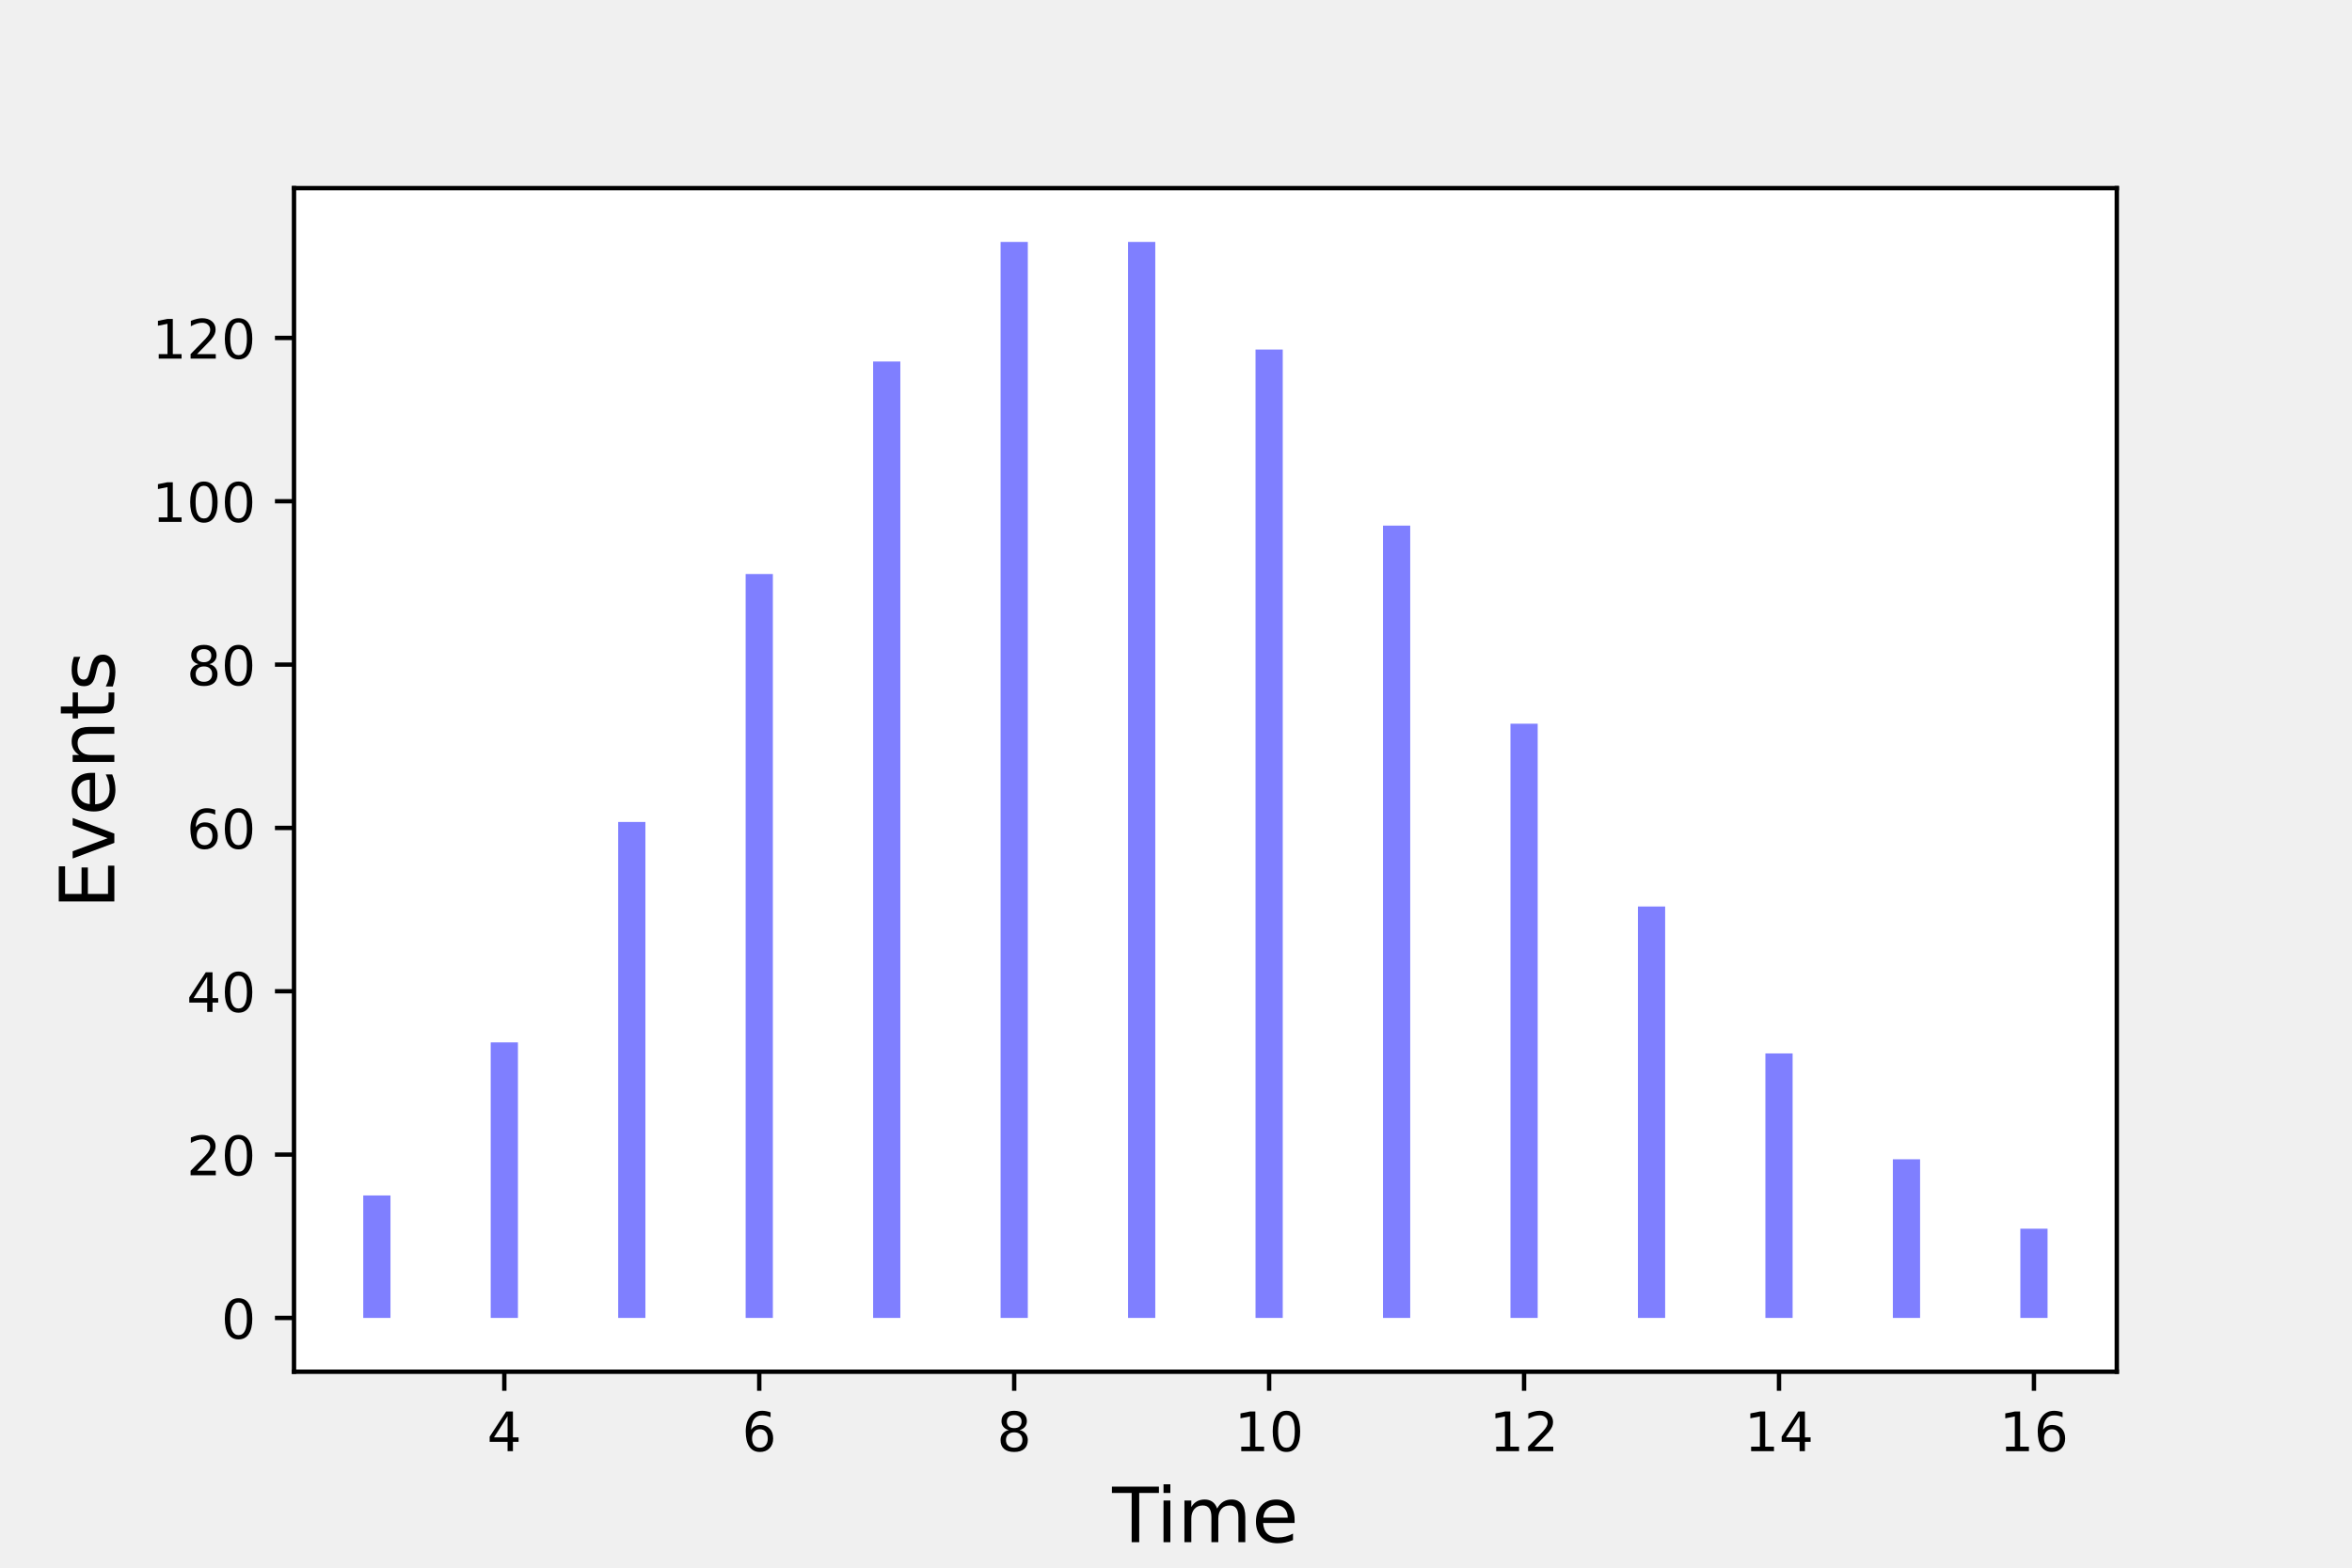
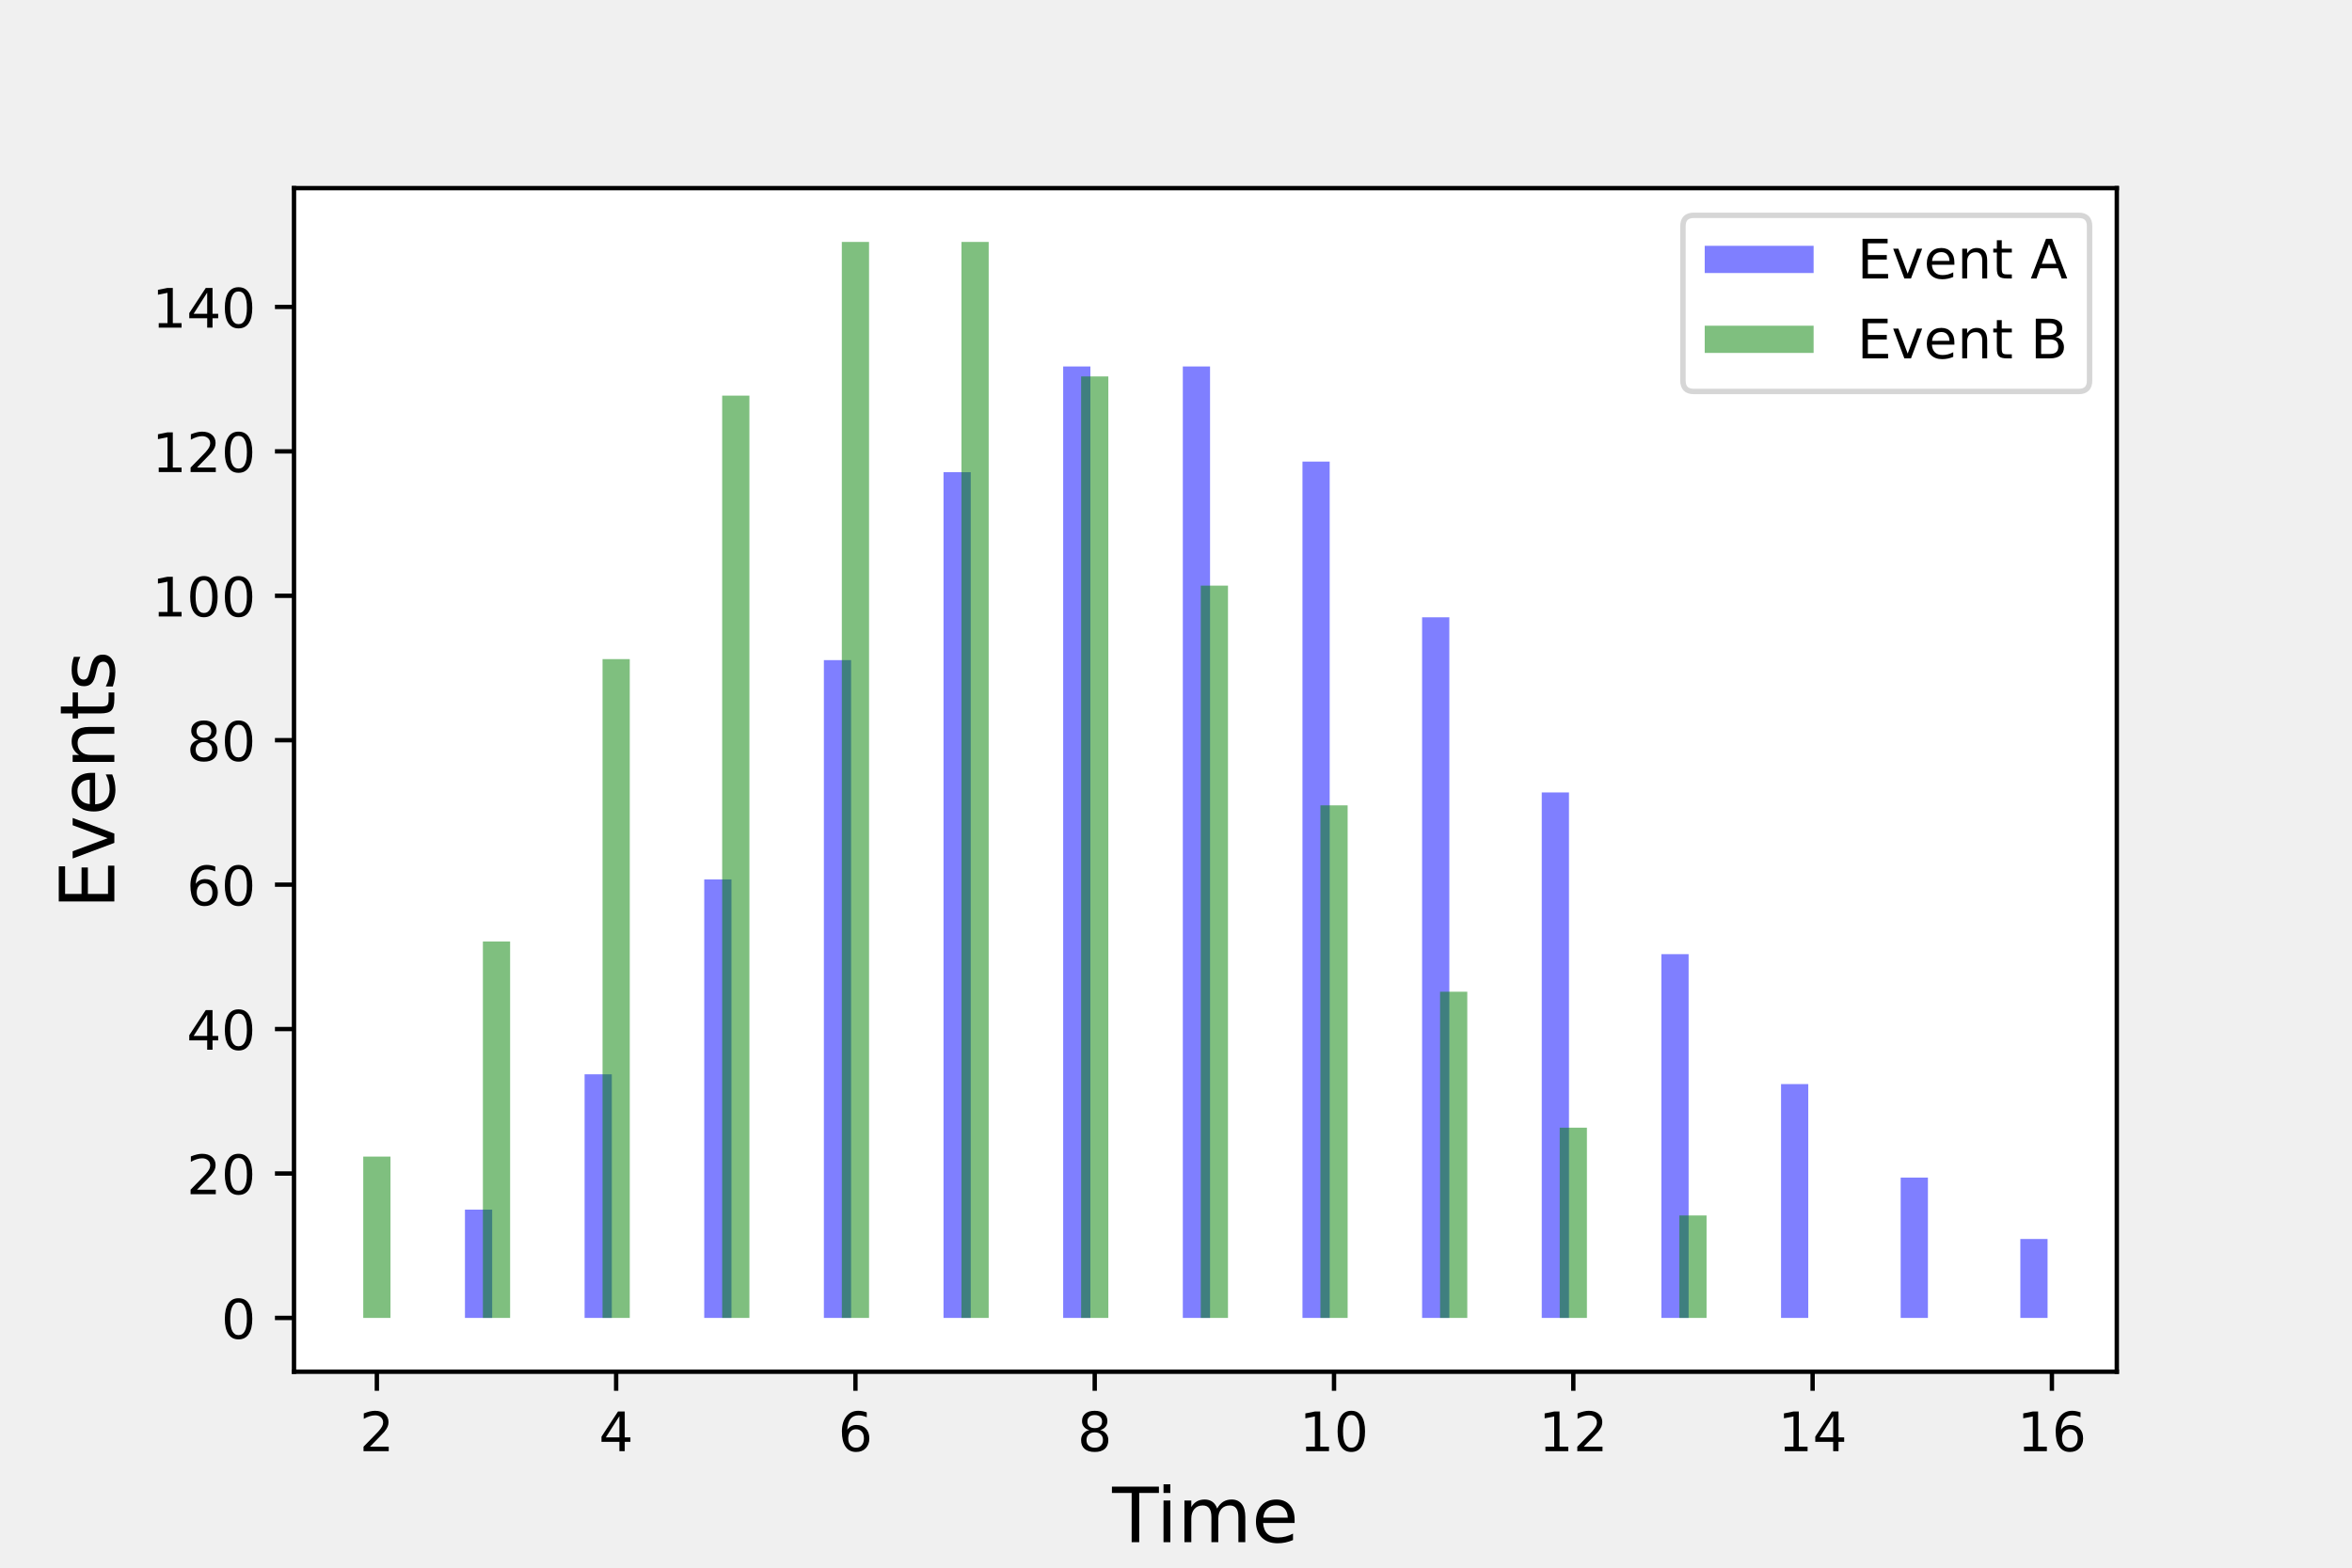
<svg xmlns="http://www.w3.org/2000/svg" xmlns:xlink="http://www.w3.org/1999/xlink" width="432pt" height="288pt" viewBox="0 0 432 288" version="1.1">
  <defs>
    <style type="text/css">*{stroke-linejoin: round; stroke-linecap: butt}</style>
  </defs>
  <g id="figure_1">
    <g id="patch_1">
      <path d="M 0 288  L 432 288  L 432 0  L 0 0  L 0 288  z " style="fill: none" />
    </g>
    <g id="axes_1">
      <g id="patch_2">
        <path d="M 54 252  L 388.8 252  L 388.8 34.56  L 54 34.56  z " style="fill: #ffffff" />
      </g>
      <g id="matplotlib.axis_1">
        <g id="xtick_1">
          <g id="line2d_1">
            <defs>
-               <path id="mb4eb250837" d="M 0 0  L 0 3.5  " style="stroke: #000000; stroke-width: 0.8" />
-             </defs>
-             <g>
-               <use xlink:href="#mb4eb250837" x="92.631" y="252" style="stroke: #000000; stroke-width: 0.8" />
+               <path id="m2dafa4db1e" d="M 0 0  L 0 3.5  " style="stroke: #000000; stroke-width: 0.8" />
+             </defs>
+             <g>
+               <use xlink:href="#m2dafa4db1e" x="69.218" y="252" style="stroke: #000000; stroke-width: 0.8" />
            </g>
          </g>
          <g id="text_1">
-             <g transform="translate(89.44952 266.5984)scale(0.1 -0.1)">
-               <defs>
-                 <path id="DejaVuSans-34" d="M 2419 4116  L 825 1625  L 2419 1625  L 2419 4116  z M 2253 4666  L 3047 4666  L 3047 1625  L 3713 1625  L 3713 1100  L 3047 1100  L 3047 0  L 2419 0  L 2419 1100  L 313 1100  L 313 1709  L 2253 4666  z " transform="scale(0.015625)" />
-               </defs>
-               <use xlink:href="#DejaVuSans-34" />
+             <g transform="translate(66.03693 266.5984)scale(0.1 -0.1)">
+               <defs>
+                 <path id="DejaVuSans-32" d="M 1228 531  L 3431 531  L 3431 0  L 469 0  L 469 531  Q 828 903 1448 1529  Q 2069 2156 2228 2338  Q 2531 2678 2651 2914  Q 2772 3150 2772 3378  Q 2772 3750 2511 3984  Q 2250 4219 1831 4219  Q 1534 4219 1204 4116  Q 875 4013 500 3803  L 500 4441  Q 881 4594 1212 4672  Q 1544 4750 1819 4750  Q 2544 4750 2975 4387  Q 3406 4025 3406 3419  Q 3406 3131 3298 2873  Q 3191 2616 2906 2266  Q 2828 2175 2409 1742  Q 1991 1309 1228 531  z " transform="scale(0.015625)" />
+               </defs>
+               <use xlink:href="#DejaVuSans-32" />
            </g>
          </g>
        </g>
        <g id="xtick_2">
          <g id="line2d_2">
            <g>
-               <use xlink:href="#mb4eb250837" x="139.456" y="252" style="stroke: #000000; stroke-width: 0.8" />
+               <use xlink:href="#m2dafa4db1e" x="113.17" y="252" style="stroke: #000000; stroke-width: 0.8" />
            </g>
          </g>
          <g id="text_2">
-             <g transform="translate(136.2747 266.5984)scale(0.1 -0.1)">
-               <defs>
-                 <path id="DejaVuSans-36" d="M 2113 2584  Q 1688 2584 1439 2293  Q 1191 2003 1191 1497  Q 1191 994 1439 701  Q 1688 409 2113 409  Q 2538 409 2786 701  Q 3034 994 3034 1497  Q 3034 2003 2786 2293  Q 2538 2584 2113 2584  z M 3366 4563  L 3366 3988  Q 3128 4100 2886 4159  Q 2644 4219 2406 4219  Q 1781 4219 1451 3797  Q 1122 3375 1075 2522  Q 1259 2794 1537 2939  Q 1816 3084 2150 3084  Q 2853 3084 3261 2657  Q 3669 2231 3669 1497  Q 3669 778 3244 343  Q 2819 -91 2113 -91  Q 1303 -91 875 529  Q 447 1150 447 2328  Q 447 3434 972 4092  Q 1497 4750 2381 4750  Q 2619 4750 2861 4703  Q 3103 4656 3366 4563  z " transform="scale(0.015625)" />
-               </defs>
-               <use xlink:href="#DejaVuSans-36" />
+             <g transform="translate(109.9884 266.5984)scale(0.1 -0.1)">
+               <defs>
+                 <path id="DejaVuSans-34" d="M 2419 4116  L 825 1625  L 2419 1625  L 2419 4116  z M 2253 4666  L 3047 4666  L 3047 1625  L 3713 1625  L 3713 1100  L 3047 1100  L 3047 0  L 2419 0  L 2419 1100  L 313 1100  L 313 1709  L 2253 4666  z " transform="scale(0.015625)" />
+               </defs>
+               <use xlink:href="#DejaVuSans-34" />
            </g>
          </g>
        </g>
        <g id="xtick_3">
          <g id="line2d_3">
            <g>
-               <use xlink:href="#mb4eb250837" x="186.281" y="252" style="stroke: #000000; stroke-width: 0.8" />
+               <use xlink:href="#m2dafa4db1e" x="157.121" y="252" style="stroke: #000000; stroke-width: 0.8" />
            </g>
          </g>
          <g id="text_3">
-             <g transform="translate(183.0999 266.5984)scale(0.1 -0.1)">
-               <defs>
-                 <path id="DejaVuSans-38" d="M 2034 2216  Q 1584 2216 1326 1975  Q 1069 1734 1069 1313  Q 1069 891 1326 650  Q 1584 409 2034 409  Q 2484 409 2743 651  Q 3003 894 3003 1313  Q 3003 1734 2745 1975  Q 2488 2216 2034 2216  z M 1403 2484  Q 997 2584 770 2862  Q 544 3141 544 3541  Q 544 4100 942 4425  Q 1341 4750 2034 4750  Q 2731 4750 3128 4425  Q 3525 4100 3525 3541  Q 3525 3141 3298 2862  Q 3072 2584 2669 2484  Q 3125 2378 3379 2068  Q 3634 1759 3634 1313  Q 3634 634 3220 271  Q 2806 -91 2034 -91  Q 1263 -91 848 271  Q 434 634 434 1313  Q 434 1759 690 2068  Q 947 2378 1403 2484  z M 1172 3481  Q 1172 3119 1398 2916  Q 1625 2713 2034 2713  Q 2441 2713 2670 2916  Q 2900 3119 2900 3481  Q 2900 3844 2670 4047  Q 2441 4250 2034 4250  Q 1625 4250 1398 4047  Q 1172 3844 1172 3481  z " transform="scale(0.015625)" />
-               </defs>
-               <use xlink:href="#DejaVuSans-38" />
+             <g transform="translate(153.9398 266.5984)scale(0.1 -0.1)">
+               <defs>
+                 <path id="DejaVuSans-36" d="M 2113 2584  Q 1688 2584 1439 2293  Q 1191 2003 1191 1497  Q 1191 994 1439 701  Q 1688 409 2113 409  Q 2538 409 2786 701  Q 3034 994 3034 1497  Q 3034 2003 2786 2293  Q 2538 2584 2113 2584  z M 3366 4563  L 3366 3988  Q 3128 4100 2886 4159  Q 2644 4219 2406 4219  Q 1781 4219 1451 3797  Q 1122 3375 1075 2522  Q 1259 2794 1537 2939  Q 1816 3084 2150 3084  Q 2853 3084 3261 2657  Q 3669 2231 3669 1497  Q 3669 778 3244 343  Q 2819 -91 2113 -91  Q 1303 -91 875 529  Q 447 1150 447 2328  Q 447 3434 972 4092  Q 1497 4750 2381 4750  Q 2619 4750 2861 4703  Q 3103 4656 3366 4563  z " transform="scale(0.015625)" />
+               </defs>
+               <use xlink:href="#DejaVuSans-36" />
            </g>
          </g>
        </g>
        <g id="xtick_4">
          <g id="line2d_4">
            <g>
-               <use xlink:href="#mb4eb250837" x="233.106" y="252" style="stroke: #000000; stroke-width: 0.8" />
+               <use xlink:href="#m2dafa4db1e" x="201.072" y="252" style="stroke: #000000; stroke-width: 0.8" />
            </g>
          </g>
          <g id="text_4">
-             <g transform="translate(226.7438 266.5984)scale(0.1 -0.1)">
+             <g transform="translate(197.8912 266.5984)scale(0.1 -0.1)">
+               <defs>
+                 <path id="DejaVuSans-38" d="M 2034 2216  Q 1584 2216 1326 1975  Q 1069 1734 1069 1313  Q 1069 891 1326 650  Q 1584 409 2034 409  Q 2484 409 2743 651  Q 3003 894 3003 1313  Q 3003 1734 2745 1975  Q 2488 2216 2034 2216  z M 1403 2484  Q 997 2584 770 2862  Q 544 3141 544 3541  Q 544 4100 942 4425  Q 1341 4750 2034 4750  Q 2731 4750 3128 4425  Q 3525 4100 3525 3541  Q 3525 3141 3298 2862  Q 3072 2584 2669 2484  Q 3125 2378 3379 2068  Q 3634 1759 3634 1313  Q 3634 634 3220 271  Q 2806 -91 2034 -91  Q 1263 -91 848 271  Q 434 634 434 1313  Q 434 1759 690 2068  Q 947 2378 1403 2484  z M 1172 3481  Q 1172 3119 1398 2916  Q 1625 2713 2034 2713  Q 2441 2713 2670 2916  Q 2900 3119 2900 3481  Q 2900 3844 2670 4047  Q 2441 4250 2034 4250  Q 1625 4250 1398 4047  Q 1172 3844 1172 3481  z " transform="scale(0.015625)" />
+               </defs>
+               <use xlink:href="#DejaVuSans-38" />
+             </g>
+           </g>
+         </g>
+         <g id="xtick_5">
+           <g id="line2d_5">
+             <g>
+               <use xlink:href="#m2dafa4db1e" x="245.024" y="252" style="stroke: #000000; stroke-width: 0.8" />
+             </g>
+           </g>
+           <g id="text_5">
+             <g transform="translate(238.6614 266.5984)scale(0.1 -0.1)">
              <defs>
                <path id="DejaVuSans-31" d="M 794 531  L 1825 531  L 1825 4091  L 703 3866  L 703 4441  L 1819 4666  L 2450 4666  L 2450 531  L 3481 531  L 3481 0  L 794 0  L 794 531  z " transform="scale(0.015625)" />
                <path id="DejaVuSans-30" d="M 2034 4250  Q 1547 4250 1301 3770  Q 1056 3291 1056 2328  Q 1056 1369 1301 889  Q 1547 409 2034 409  Q 2525 409 2770 889  Q 3016 1369 3016 2328  Q 3016 3291 2770 3770  Q 2525 4250 2034 4250  z M 2034 4750  Q 2819 4750 3233 4129  Q 3647 3509 3647 2328  Q 3647 1150 3233 529  Q 2819 -91 2034 -91  Q 1250 -91 836 529  Q 422 1150 422 2328  Q 422 3509 836 4129  Q 1250 4750 2034 4750  z " transform="scale(0.015625)" />
              </defs>
              <use xlink:href="#DejaVuSans-31" />
              <use xlink:href="#DejaVuSans-30" x="63.623" />
            </g>
          </g>
        </g>
-         <g id="xtick_5">
-           <g id="line2d_5">
-             <g>
-               <use xlink:href="#mb4eb250837" x="279.931" y="252" style="stroke: #000000; stroke-width: 0.8" />
-             </g>
-           </g>
-           <g id="text_5">
-             <g transform="translate(273.569 266.5984)scale(0.1 -0.1)">
-               <defs>
-                 <path id="DejaVuSans-32" d="M 1228 531  L 3431 531  L 3431 0  L 469 0  L 469 531  Q 828 903 1448 1529  Q 2069 2156 2228 2338  Q 2531 2678 2651 2914  Q 2772 3150 2772 3378  Q 2772 3750 2511 3984  Q 2250 4219 1831 4219  Q 1534 4219 1204 4116  Q 875 4013 500 3803  L 500 4441  Q 881 4594 1212 4672  Q 1544 4750 1819 4750  Q 2544 4750 2975 4387  Q 3406 4025 3406 3419  Q 3406 3131 3298 2873  Q 3191 2616 2906 2266  Q 2828 2175 2409 1742  Q 1991 1309 1228 531  z " transform="scale(0.015625)" />
-               </defs>
-               <use xlink:href="#DejaVuSans-31" />
-               <use xlink:href="#DejaVuSans-32" x="63.623" />
-             </g>
-           </g>
-         </g>
        <g id="xtick_6">
          <g id="line2d_6">
            <g>
-               <use xlink:href="#mb4eb250837" x="326.757" y="252" style="stroke: #000000; stroke-width: 0.8" />
+               <use xlink:href="#m2dafa4db1e" x="288.975" y="252" style="stroke: #000000; stroke-width: 0.8" />
            </g>
          </g>
          <g id="text_6">
-             <g transform="translate(320.3941 266.5984)scale(0.1 -0.1)">
-               <use xlink:href="#DejaVuSans-31" />
-               <use xlink:href="#DejaVuSans-34" x="63.623" />
+             <g transform="translate(282.6128 266.5984)scale(0.1 -0.1)">
+               <use xlink:href="#DejaVuSans-31" />
+               <use xlink:href="#DejaVuSans-32" x="63.623" />
            </g>
          </g>
        </g>
        <g id="xtick_7">
          <g id="line2d_7">
            <g>
-               <use xlink:href="#mb4eb250837" x="373.582" y="252" style="stroke: #000000; stroke-width: 0.8" />
+               <use xlink:href="#m2dafa4db1e" x="332.927" y="252" style="stroke: #000000; stroke-width: 0.8" />
            </g>
          </g>
          <g id="text_7">
-             <g transform="translate(367.2193 266.5984)scale(0.1 -0.1)">
+             <g transform="translate(326.5642 266.5984)scale(0.1 -0.1)">
+               <use xlink:href="#DejaVuSans-31" />
+               <use xlink:href="#DejaVuSans-34" x="63.623" />
+             </g>
+           </g>
+         </g>
+         <g id="xtick_8">
+           <g id="line2d_8">
+             <g>
+               <use xlink:href="#m2dafa4db1e" x="376.878" y="252" style="stroke: #000000; stroke-width: 0.8" />
+             </g>
+           </g>
+           <g id="text_8">
+             <g transform="translate(370.5157 266.5984)scale(0.1 -0.1)">
              <use xlink:href="#DejaVuSans-31" />
              <use xlink:href="#DejaVuSans-36" x="63.623" />
            </g>
          </g>
        </g>
-         <g id="text_8">
+         <g id="text_9">
          <g transform="translate(204.273 283.3159)scale(0.14 -0.14)">
            <defs>
              <path id="DejaVuSans-54" d="M -19 4666  L 3928 4666  L 3928 4134  L 2272 4134  L 2272 0  L 1638 0  L 1638 4134  L -19 4134  L -19 4666  z " transform="scale(0.015625)" />
              <path id="DejaVuSans-69" d="M 603 3500  L 1178 3500  L 1178 0  L 603 0  L 603 3500  z M 603 4863  L 1178 4863  L 1178 4134  L 603 4134  L 603 4863  z " transform="scale(0.015625)" />
              <path id="DejaVuSans-6d" d="M 3328 2828  Q 3544 3216 3844 3400  Q 4144 3584 4550 3584  Q 5097 3584 5394 3201  Q 5691 2819 5691 2113  L 5691 0  L 5113 0  L 5113 2094  Q 5113 2597 4934 2840  Q 4756 3084 4391 3084  Q 3944 3084 3684 2787  Q 3425 2491 3425 1978  L 3425 0  L 2847 0  L 2847 2094  Q 2847 2600 2669 2842  Q 2491 3084 2119 3084  Q 1678 3084 1418 2786  Q 1159 2488 1159 1978  L 1159 0  L 581 0  L 581 3500  L 1159 3500  L 1159 2956  Q 1356 3278 1631 3431  Q 1906 3584 2284 3584  Q 2666 3584 2933 3390  Q 3200 3197 3328 2828  z " transform="scale(0.015625)" />
              <path id="DejaVuSans-65" d="M 3597 1894  L 3597 1613  L 953 1613  Q 991 1019 1311 708  Q 1631 397 2203 397  Q 2534 397 2845 478  Q 3156 559 3463 722  L 3463 178  Q 3153 47 2828 -22  Q 2503 -91 2169 -91  Q 1331 -91 842 396  Q 353 884 353 1716  Q 353 2575 817 3079  Q 1281 3584 2069 3584  Q 2775 3584 3186 3129  Q 3597 2675 3597 1894  z M 3022 2063  Q 3016 2534 2758 2815  Q 2500 3097 2075 3097  Q 1594 3097 1305 2825  Q 1016 2553 972 2059  L 3022 2063  z " transform="scale(0.015625)" />
            </defs>
            <use xlink:href="#DejaVuSans-54" />
            <use xlink:href="#DejaVuSans-69" x="57.959" />
            <use xlink:href="#DejaVuSans-6d" x="85.742" />
            <use xlink:href="#DejaVuSans-65" x="183.154" />
          </g>
        </g>
      </g>
      <g id="matplotlib.axis_2">
        <g id="ytick_1">
-           <g id="line2d_8">
-             <defs>
-               <path id="mb890d29334" d="M 0 0  L -3.5 0  " style="stroke: #000000; stroke-width: 0.8" />
-             </defs>
-             <g>
-               <use xlink:href="#mb890d29334" x="54" y="242.116" style="stroke: #000000; stroke-width: 0.8" />
-             </g>
-           </g>
-           <g id="text_9">
+           <g id="line2d_9">
+             <defs>
+               <path id="m2f525a7dc2" d="M 0 0  L -3.5 0  " style="stroke: #000000; stroke-width: 0.8" />
+             </defs>
+             <g>
+               <use xlink:href="#m2f525a7dc2" x="54" y="242.116" style="stroke: #000000; stroke-width: 0.8" />
+             </g>
+           </g>
+           <g id="text_10">
            <g transform="translate(40.6375 245.9156)scale(0.1 -0.1)">
              <use xlink:href="#DejaVuSans-30" />
            </g>
          </g>
        </g>
        <g id="ytick_2">
-           <g id="line2d_9">
-             <g>
-               <use xlink:href="#mb890d29334" x="54" y="212.11" style="stroke: #000000; stroke-width: 0.8" />
-             </g>
-           </g>
-           <g id="text_10">
-             <g transform="translate(34.275 215.9096)scale(0.1 -0.1)">
+           <g id="line2d_10">
+             <g>
+               <use xlink:href="#m2f525a7dc2" x="54" y="215.584" style="stroke: #000000; stroke-width: 0.8" />
+             </g>
+           </g>
+           <g id="text_11">
+             <g transform="translate(34.275 219.3828)scale(0.1 -0.1)">
              <use xlink:href="#DejaVuSans-32" />
              <use xlink:href="#DejaVuSans-30" x="63.623" />
            </g>
          </g>
        </g>
        <g id="ytick_3">
-           <g id="line2d_10">
-             <g>
-               <use xlink:href="#mb890d29334" x="54" y="182.104" style="stroke: #000000; stroke-width: 0.8" />
-             </g>
-           </g>
-           <g id="text_11">
-             <g transform="translate(34.275 185.9037)scale(0.1 -0.1)">
+           <g id="line2d_11">
+             <g>
+               <use xlink:href="#m2f525a7dc2" x="54" y="189.051" style="stroke: #000000; stroke-width: 0.8" />
+             </g>
+           </g>
+           <g id="text_12">
+             <g transform="translate(34.275 192.8501)scale(0.1 -0.1)">
              <use xlink:href="#DejaVuSans-34" />
              <use xlink:href="#DejaVuSans-30" x="63.623" />
            </g>
          </g>
        </g>
        <g id="ytick_4">
-           <g id="line2d_11">
-             <g>
-               <use xlink:href="#mb890d29334" x="54" y="152.098" style="stroke: #000000; stroke-width: 0.8" />
-             </g>
-           </g>
-           <g id="text_12">
-             <g transform="translate(34.275 155.8977)scale(0.1 -0.1)">
+           <g id="line2d_12">
+             <g>
+               <use xlink:href="#m2f525a7dc2" x="54" y="162.518" style="stroke: #000000; stroke-width: 0.8" />
+             </g>
+           </g>
+           <g id="text_13">
+             <g transform="translate(34.275 166.3173)scale(0.1 -0.1)">
              <use xlink:href="#DejaVuSans-36" />
              <use xlink:href="#DejaVuSans-30" x="63.623" />
            </g>
          </g>
        </g>
        <g id="ytick_5">
-           <g id="line2d_12">
-             <g>
-               <use xlink:href="#mb890d29334" x="54" y="122.093" style="stroke: #000000; stroke-width: 0.8" />
-             </g>
-           </g>
-           <g id="text_13">
-             <g transform="translate(34.275 125.8917)scale(0.1 -0.1)">
+           <g id="line2d_13">
+             <g>
+               <use xlink:href="#m2f525a7dc2" x="54" y="135.985" style="stroke: #000000; stroke-width: 0.8" />
+             </g>
+           </g>
+           <g id="text_14">
+             <g transform="translate(34.275 139.7846)scale(0.1 -0.1)">
              <use xlink:href="#DejaVuSans-38" />
              <use xlink:href="#DejaVuSans-30" x="63.623" />
            </g>
          </g>
        </g>
        <g id="ytick_6">
-           <g id="line2d_13">
-             <g>
-               <use xlink:href="#mb890d29334" x="54" y="92.087" style="stroke: #000000; stroke-width: 0.8" />
-             </g>
-           </g>
-           <g id="text_14">
-             <g transform="translate(27.9125 95.88578)scale(0.1 -0.1)">
+           <g id="line2d_14">
+             <g>
+               <use xlink:href="#m2f525a7dc2" x="54" y="109.453" style="stroke: #000000; stroke-width: 0.8" />
+             </g>
+           </g>
+           <g id="text_15">
+             <g transform="translate(27.9125 113.2518)scale(0.1 -0.1)">
              <use xlink:href="#DejaVuSans-31" />
              <use xlink:href="#DejaVuSans-30" x="63.623" />
              <use xlink:href="#DejaVuSans-30" x="127.246" />
            </g>
          </g>
        </g>
        <g id="ytick_7">
-           <g id="line2d_14">
-             <g>
-               <use xlink:href="#mb890d29334" x="54" y="62.081" style="stroke: #000000; stroke-width: 0.8" />
-             </g>
-           </g>
-           <g id="text_15">
-             <g transform="translate(27.9125 65.87982)scale(0.1 -0.1)">
+           <g id="line2d_15">
+             <g>
+               <use xlink:href="#m2f525a7dc2" x="54" y="82.92" style="stroke: #000000; stroke-width: 0.8" />
+             </g>
+           </g>
+           <g id="text_16">
+             <g transform="translate(27.9125 86.71904)scale(0.1 -0.1)">
              <use xlink:href="#DejaVuSans-31" />
              <use xlink:href="#DejaVuSans-32" x="63.623" />
              <use xlink:href="#DejaVuSans-30" x="127.246" />
            </g>
          </g>
        </g>
-         <g id="text_16">
+         <g id="ytick_8">
+           <g id="line2d_16">
+             <g>
+               <use xlink:href="#m2f525a7dc2" x="54" y="56.387" style="stroke: #000000; stroke-width: 0.8" />
+             </g>
+           </g>
+           <g id="text_17">
+             <g transform="translate(27.9125 60.18628)scale(0.1 -0.1)">
+               <use xlink:href="#DejaVuSans-31" />
+               <use xlink:href="#DejaVuSans-34" x="63.623" />
+               <use xlink:href="#DejaVuSans-30" x="127.246" />
+             </g>
+           </g>
+         </g>
+         <g id="text_18">
          <g transform="translate(21.00094 166.9805)rotate(-90)scale(0.14 -0.14)">
            <defs>
              <path id="DejaVuSans-45" d="M 628 4666  L 3578 4666  L 3578 4134  L 1259 4134  L 1259 2753  L 3481 2753  L 3481 2222  L 1259 2222  L 1259 531  L 3634 531  L 3634 0  L 628 0  L 628 4666  z " transform="scale(0.015625)" />
              <path id="DejaVuSans-76" d="M 191 3500  L 800 3500  L 1894 563  L 2988 3500  L 3597 3500  L 2284 0  L 1503 0  L 191 3500  z " transform="scale(0.015625)" />
              <path id="DejaVuSans-6e" d="M 3513 2113  L 3513 0  L 2938 0  L 2938 2094  Q 2938 2591 2744 2837  Q 2550 3084 2163 3084  Q 1697 3084 1428 2787  Q 1159 2491 1159 1978  L 1159 0  L 581 0  L 581 3500  L 1159 3500  L 1159 2956  Q 1366 3272 1645 3428  Q 1925 3584 2291 3584  Q 2894 3584 3203 3211  Q 3513 2838 3513 2113  z " transform="scale(0.015625)" />
              <path id="DejaVuSans-74" d="M 1172 4494  L 1172 3500  L 2356 3500  L 2356 3053  L 1172 3053  L 1172 1153  Q 1172 725 1289 603  Q 1406 481 1766 481  L 2356 481  L 2356 0  L 1766 0  Q 1100 0 847 248  Q 594 497 594 1153  L 594 3053  L 172 3053  L 172 3500  L 594 3500  L 594 4494  L 1172 4494  z " transform="scale(0.015625)" />
              <path id="DejaVuSans-73" d="M 2834 3397  L 2834 2853  Q 2591 2978 2328 3040  Q 2066 3103 1784 3103  Q 1356 3103 1142 2972  Q 928 2841 928 2578  Q 928 2378 1081 2264  Q 1234 2150 1697 2047  L 1894 2003  Q 2506 1872 2764 1633  Q 3022 1394 3022 966  Q 3022 478 2636 193  Q 2250 -91 1575 -91  Q 1294 -91 989 -36  Q 684 19 347 128  L 347 722  Q 666 556 975 473  Q 1284 391 1588 391  Q 1994 391 2212 530  Q 2431 669 2431 922  Q 2431 1156 2273 1281  Q 2116 1406 1581 1522  L 1381 1569  Q 847 1681 609 1914  Q 372 2147 372 2553  Q 372 3047 722 3315  Q 1072 3584 1716 3584  Q 2034 3584 2315 3537  Q 2597 3491 2834 3397  z " transform="scale(0.015625)" />
            </defs>
            <use xlink:href="#DejaVuSans-45" />
            <use xlink:href="#DejaVuSans-76" x="63.184" />
            <use xlink:href="#DejaVuSans-65" x="122.363" />
            <use xlink:href="#DejaVuSans-6e" x="183.887" />
            <use xlink:href="#DejaVuSans-74" x="247.266" />
            <use xlink:href="#DejaVuSans-73" x="286.475" />
          </g>
        </g>
      </g>
      <g id="LineCollection_1">
-         <path d="M 69.218 242.116  L 69.218 219.62  " clip-path="url(#pb44f974162)" style="fill: none; stroke: #0000ff; stroke-opacity: 0.5; stroke-width: 5" />
-         <path d="M 92.631 242.116  L 92.631 191.501  " clip-path="url(#pb44f974162)" style="fill: none; stroke: #0000ff; stroke-opacity: 0.5; stroke-width: 5" />
-         <path d="M 116.043 242.116  L 116.043 151.008  " clip-path="url(#pb44f974162)" style="fill: none; stroke: #0000ff; stroke-opacity: 0.5; stroke-width: 5" />
-         <path d="M 139.456 242.116  L 139.456 105.454  " clip-path="url(#pb44f974162)" style="fill: none; stroke: #0000ff; stroke-opacity: 0.5; stroke-width: 5" />
-         <path d="M 162.869 242.116  L 162.869 66.407  " clip-path="url(#pb44f974162)" style="fill: none; stroke: #0000ff; stroke-opacity: 0.5; stroke-width: 5" />
-         <path d="M 186.281 242.116  L 186.281 44.444  " clip-path="url(#pb44f974162)" style="fill: none; stroke: #0000ff; stroke-opacity: 0.5; stroke-width: 5" />
-         <path d="M 209.694 242.116  L 209.694 44.444  " clip-path="url(#pb44f974162)" style="fill: none; stroke: #0000ff; stroke-opacity: 0.5; stroke-width: 5" />
-         <path d="M 233.106 242.116  L 233.106 64.211  " clip-path="url(#pb44f974162)" style="fill: none; stroke: #0000ff; stroke-opacity: 0.5; stroke-width: 5" />
-         <path d="M 256.519 242.116  L 256.519 96.557  " clip-path="url(#pb44f974162)" style="fill: none; stroke: #0000ff; stroke-opacity: 0.5; stroke-width: 5" />
-         <path d="M 279.931 242.116  L 279.931 132.947  " clip-path="url(#pb44f974162)" style="fill: none; stroke: #0000ff; stroke-opacity: 0.5; stroke-width: 5" />
-         <path d="M 303.344 242.116  L 303.344 166.538  " clip-path="url(#pb44f974162)" style="fill: none; stroke: #0000ff; stroke-opacity: 0.5; stroke-width: 5" />
-         <path d="M 326.757 242.116  L 326.757 193.53  " clip-path="url(#pb44f974162)" style="fill: none; stroke: #0000ff; stroke-opacity: 0.5; stroke-width: 5" />
-         <path d="M 350.169 242.116  L 350.169 212.965  " clip-path="url(#pb44f974162)" style="fill: none; stroke: #0000ff; stroke-opacity: 0.5; stroke-width: 5" />
-         <path d="M 373.582 242.116  L 373.582 225.718  " clip-path="url(#pb44f974162)" style="fill: none; stroke: #0000ff; stroke-opacity: 0.5; stroke-width: 5" />
+         <path d="M 87.898 242.116  L 87.898 222.224  " clip-path="url(#pe458683461)" style="fill: none; stroke: #0000ff; stroke-opacity: 0.5; stroke-width: 5" />
+         <path d="M 109.873 242.116  L 109.873 197.359  " clip-path="url(#pe458683461)" style="fill: none; stroke: #0000ff; stroke-opacity: 0.5; stroke-width: 5" />
+         <path d="M 131.849 242.116  L 131.849 161.554  " clip-path="url(#pe458683461)" style="fill: none; stroke: #0000ff; stroke-opacity: 0.5; stroke-width: 5" />
+         <path d="M 153.825 242.116  L 153.825 121.272  " clip-path="url(#pe458683461)" style="fill: none; stroke: #0000ff; stroke-opacity: 0.5; stroke-width: 5" />
+         <path d="M 175.8 242.116  L 175.8 86.746  " clip-path="url(#pe458683461)" style="fill: none; stroke: #0000ff; stroke-opacity: 0.5; stroke-width: 5" />
+         <path d="M 197.776 242.116  L 197.776 67.324  " clip-path="url(#pe458683461)" style="fill: none; stroke: #0000ff; stroke-opacity: 0.5; stroke-width: 5" />
+         <path d="M 219.752 242.116  L 219.752 67.324  " clip-path="url(#pe458683461)" style="fill: none; stroke: #0000ff; stroke-opacity: 0.5; stroke-width: 5" />
+         <path d="M 241.728 242.116  L 241.728 84.804  " clip-path="url(#pe458683461)" style="fill: none; stroke: #0000ff; stroke-opacity: 0.5; stroke-width: 5" />
+         <path d="M 263.703 242.116  L 263.703 113.406  " clip-path="url(#pe458683461)" style="fill: none; stroke: #0000ff; stroke-opacity: 0.5; stroke-width: 5" />
+         <path d="M 285.679 242.116  L 285.679 145.583  " clip-path="url(#pe458683461)" style="fill: none; stroke: #0000ff; stroke-opacity: 0.5; stroke-width: 5" />
+         <path d="M 307.655 242.116  L 307.655 175.286  " clip-path="url(#pe458683461)" style="fill: none; stroke: #0000ff; stroke-opacity: 0.5; stroke-width: 5" />
+         <path d="M 329.63 242.116  L 329.63 199.154  " clip-path="url(#pe458683461)" style="fill: none; stroke: #0000ff; stroke-opacity: 0.5; stroke-width: 5" />
+         <path d="M 351.606 242.116  L 351.606 216.339  " clip-path="url(#pe458683461)" style="fill: none; stroke: #0000ff; stroke-opacity: 0.5; stroke-width: 5" />
+         <path d="M 373.582 242.116  L 373.582 227.617  " clip-path="url(#pe458683461)" style="fill: none; stroke: #0000ff; stroke-opacity: 0.5; stroke-width: 5" />
+       </g>
+       <g id="LineCollection_2">
+         <path d="M 69.218 242.116  L 69.218 212.478  " clip-path="url(#pe458683461)" style="fill: none; stroke: #008000; stroke-opacity: 0.5; stroke-width: 5" />
+         <path d="M 91.194 242.116  L 91.194 172.96  " clip-path="url(#pe458683461)" style="fill: none; stroke: #008000; stroke-opacity: 0.5; stroke-width: 5" />
+         <path d="M 113.17 242.116  L 113.17 121.092  " clip-path="url(#pe458683461)" style="fill: none; stroke: #008000; stroke-opacity: 0.5; stroke-width: 5" />
+         <path d="M 135.145 242.116  L 135.145 72.683  " clip-path="url(#pe458683461)" style="fill: none; stroke: #008000; stroke-opacity: 0.5; stroke-width: 5" />
+         <path d="M 157.121 242.116  L 157.121 44.444  " clip-path="url(#pe458683461)" style="fill: none; stroke: #008000; stroke-opacity: 0.5; stroke-width: 5" />
+         <path d="M 179.097 242.116  L 179.097 44.444  " clip-path="url(#pe458683461)" style="fill: none; stroke: #008000; stroke-opacity: 0.5; stroke-width: 5" />
+         <path d="M 201.072 242.116  L 201.072 69.153  " clip-path="url(#pe458683461)" style="fill: none; stroke: #008000; stroke-opacity: 0.5; stroke-width: 5" />
+         <path d="M 223.048 242.116  L 223.048 107.589  " clip-path="url(#pe458683461)" style="fill: none; stroke: #008000; stroke-opacity: 0.5; stroke-width: 5" />
+         <path d="M 245.024 242.116  L 245.024 147.947  " clip-path="url(#pe458683461)" style="fill: none; stroke: #008000; stroke-opacity: 0.5; stroke-width: 5" />
+         <path d="M 267 242.116  L 267 182.191  " clip-path="url(#pe458683461)" style="fill: none; stroke: #008000; stroke-opacity: 0.5; stroke-width: 5" />
+         <path d="M 288.975 242.116  L 288.975 207.16  " clip-path="url(#pe458683461)" style="fill: none; stroke: #008000; stroke-opacity: 0.5; stroke-width: 5" />
+         <path d="M 310.951 242.116  L 310.951 223.294  " clip-path="url(#pe458683461)" style="fill: none; stroke: #008000; stroke-opacity: 0.5; stroke-width: 5" />
      </g>
      <g id="patch_3">
        <path d="M 54 252  L 54 34.56  " style="fill: none; stroke: #000000; stroke-width: 0.8; stroke-linejoin: miter; stroke-linecap: square" />
      </g>
      <g id="patch_4">
        <path d="M 388.8 252  L 388.8 34.56  " style="fill: none; stroke: #000000; stroke-width: 0.8; stroke-linejoin: miter; stroke-linecap: square" />
      </g>
      <g id="patch_5">
        <path d="M 54 252  L 388.8 252  " style="fill: none; stroke: #000000; stroke-width: 0.8; stroke-linejoin: miter; stroke-linecap: square" />
      </g>
      <g id="patch_6">
        <path d="M 54 34.56  L 388.8 34.56  " style="fill: none; stroke: #000000; stroke-width: 0.8; stroke-linejoin: miter; stroke-linecap: square" />
+       </g>
+       <g id="legend_1">
+         <g id="patch_7">
+           <path d="M 311.113 71.916  L 381.8 71.916  Q 383.8 71.916 383.8 69.916  L 383.8 41.56  Q 383.8 39.56 381.8 39.56  L 311.113 39.56  Q 309.113 39.56 309.113 41.56  L 309.113 69.916  Q 309.113 71.916 311.113 71.916  z " style="fill: #ffffff; opacity: 0.8; stroke: #cccccc; stroke-linejoin: miter" />
+         </g>
+         <g id="line2d_17">
+           <path d="M 313.113 47.658  L 333.113 47.658  " style="fill: none; stroke: #0000ff; stroke-opacity: 0.5; stroke-width: 5" />
+         </g>
+         <g id="text_19">
+           <g transform="translate(341.1125 51.15844)scale(0.1 -0.1)">
+             <defs>
+               <path id="DejaVuSans-20" transform="scale(0.015625)" />
+               <path id="DejaVuSans-41" d="M 2188 4044  L 1331 1722  L 3047 1722  L 2188 4044  z M 1831 4666  L 2547 4666  L 4325 0  L 3669 0  L 3244 1197  L 1141 1197  L 716 0  L 50 0  L 1831 4666  z " transform="scale(0.015625)" />
+             </defs>
+             <use xlink:href="#DejaVuSans-45" />
+             <use xlink:href="#DejaVuSans-76" x="63.184" />
+             <use xlink:href="#DejaVuSans-65" x="122.363" />
+             <use xlink:href="#DejaVuSans-6e" x="183.887" />
+             <use xlink:href="#DejaVuSans-74" x="247.266" />
+             <use xlink:href="#DejaVuSans-20" x="286.475" />
+             <use xlink:href="#DejaVuSans-41" x="318.262" />
+           </g>
+         </g>
+         <g id="line2d_18">
+           <path d="M 313.113 62.337  L 333.113 62.337  " style="fill: none; stroke: #008000; stroke-opacity: 0.5; stroke-width: 5" />
+         </g>
+         <g id="text_20">
+           <g transform="translate(341.1125 65.83656)scale(0.1 -0.1)">
+             <defs>
+               <path id="DejaVuSans-42" d="M 1259 2228  L 1259 519  L 2272 519  Q 2781 519 3026 730  Q 3272 941 3272 1375  Q 3272 1813 3026 2020  Q 2781 2228 2272 2228  L 1259 2228  z M 1259 4147  L 1259 2741  L 2194 2741  Q 2656 2741 2882 2914  Q 3109 3088 3109 3444  Q 3109 3797 2882 3972  Q 2656 4147 2194 4147  L 1259 4147  z M 628 4666  L 2241 4666  Q 2963 4666 3353 4366  Q 3744 4066 3744 3513  Q 3744 3084 3544 2831  Q 3344 2578 2956 2516  Q 3422 2416 3680 2098  Q 3938 1781 3938 1306  Q 3938 681 3513 340  Q 3088 0 2303 0  L 628 0  L 628 4666  z " transform="scale(0.015625)" />
+             </defs>
+             <use xlink:href="#DejaVuSans-45" />
+             <use xlink:href="#DejaVuSans-76" x="63.184" />
+             <use xlink:href="#DejaVuSans-65" x="122.363" />
+             <use xlink:href="#DejaVuSans-6e" x="183.887" />
+             <use xlink:href="#DejaVuSans-74" x="247.266" />
+             <use xlink:href="#DejaVuSans-20" x="286.475" />
+             <use xlink:href="#DejaVuSans-42" x="318.262" />
+           </g>
+         </g>
      </g>
    </g>
  </g>
  <defs>
-     <clipPath id="pb44f974162">
+     <clipPath id="pe458683461">
      <rect x="54" y="34.56" width="334.8" height="217.44" />
    </clipPath>
  </defs>
</svg>
